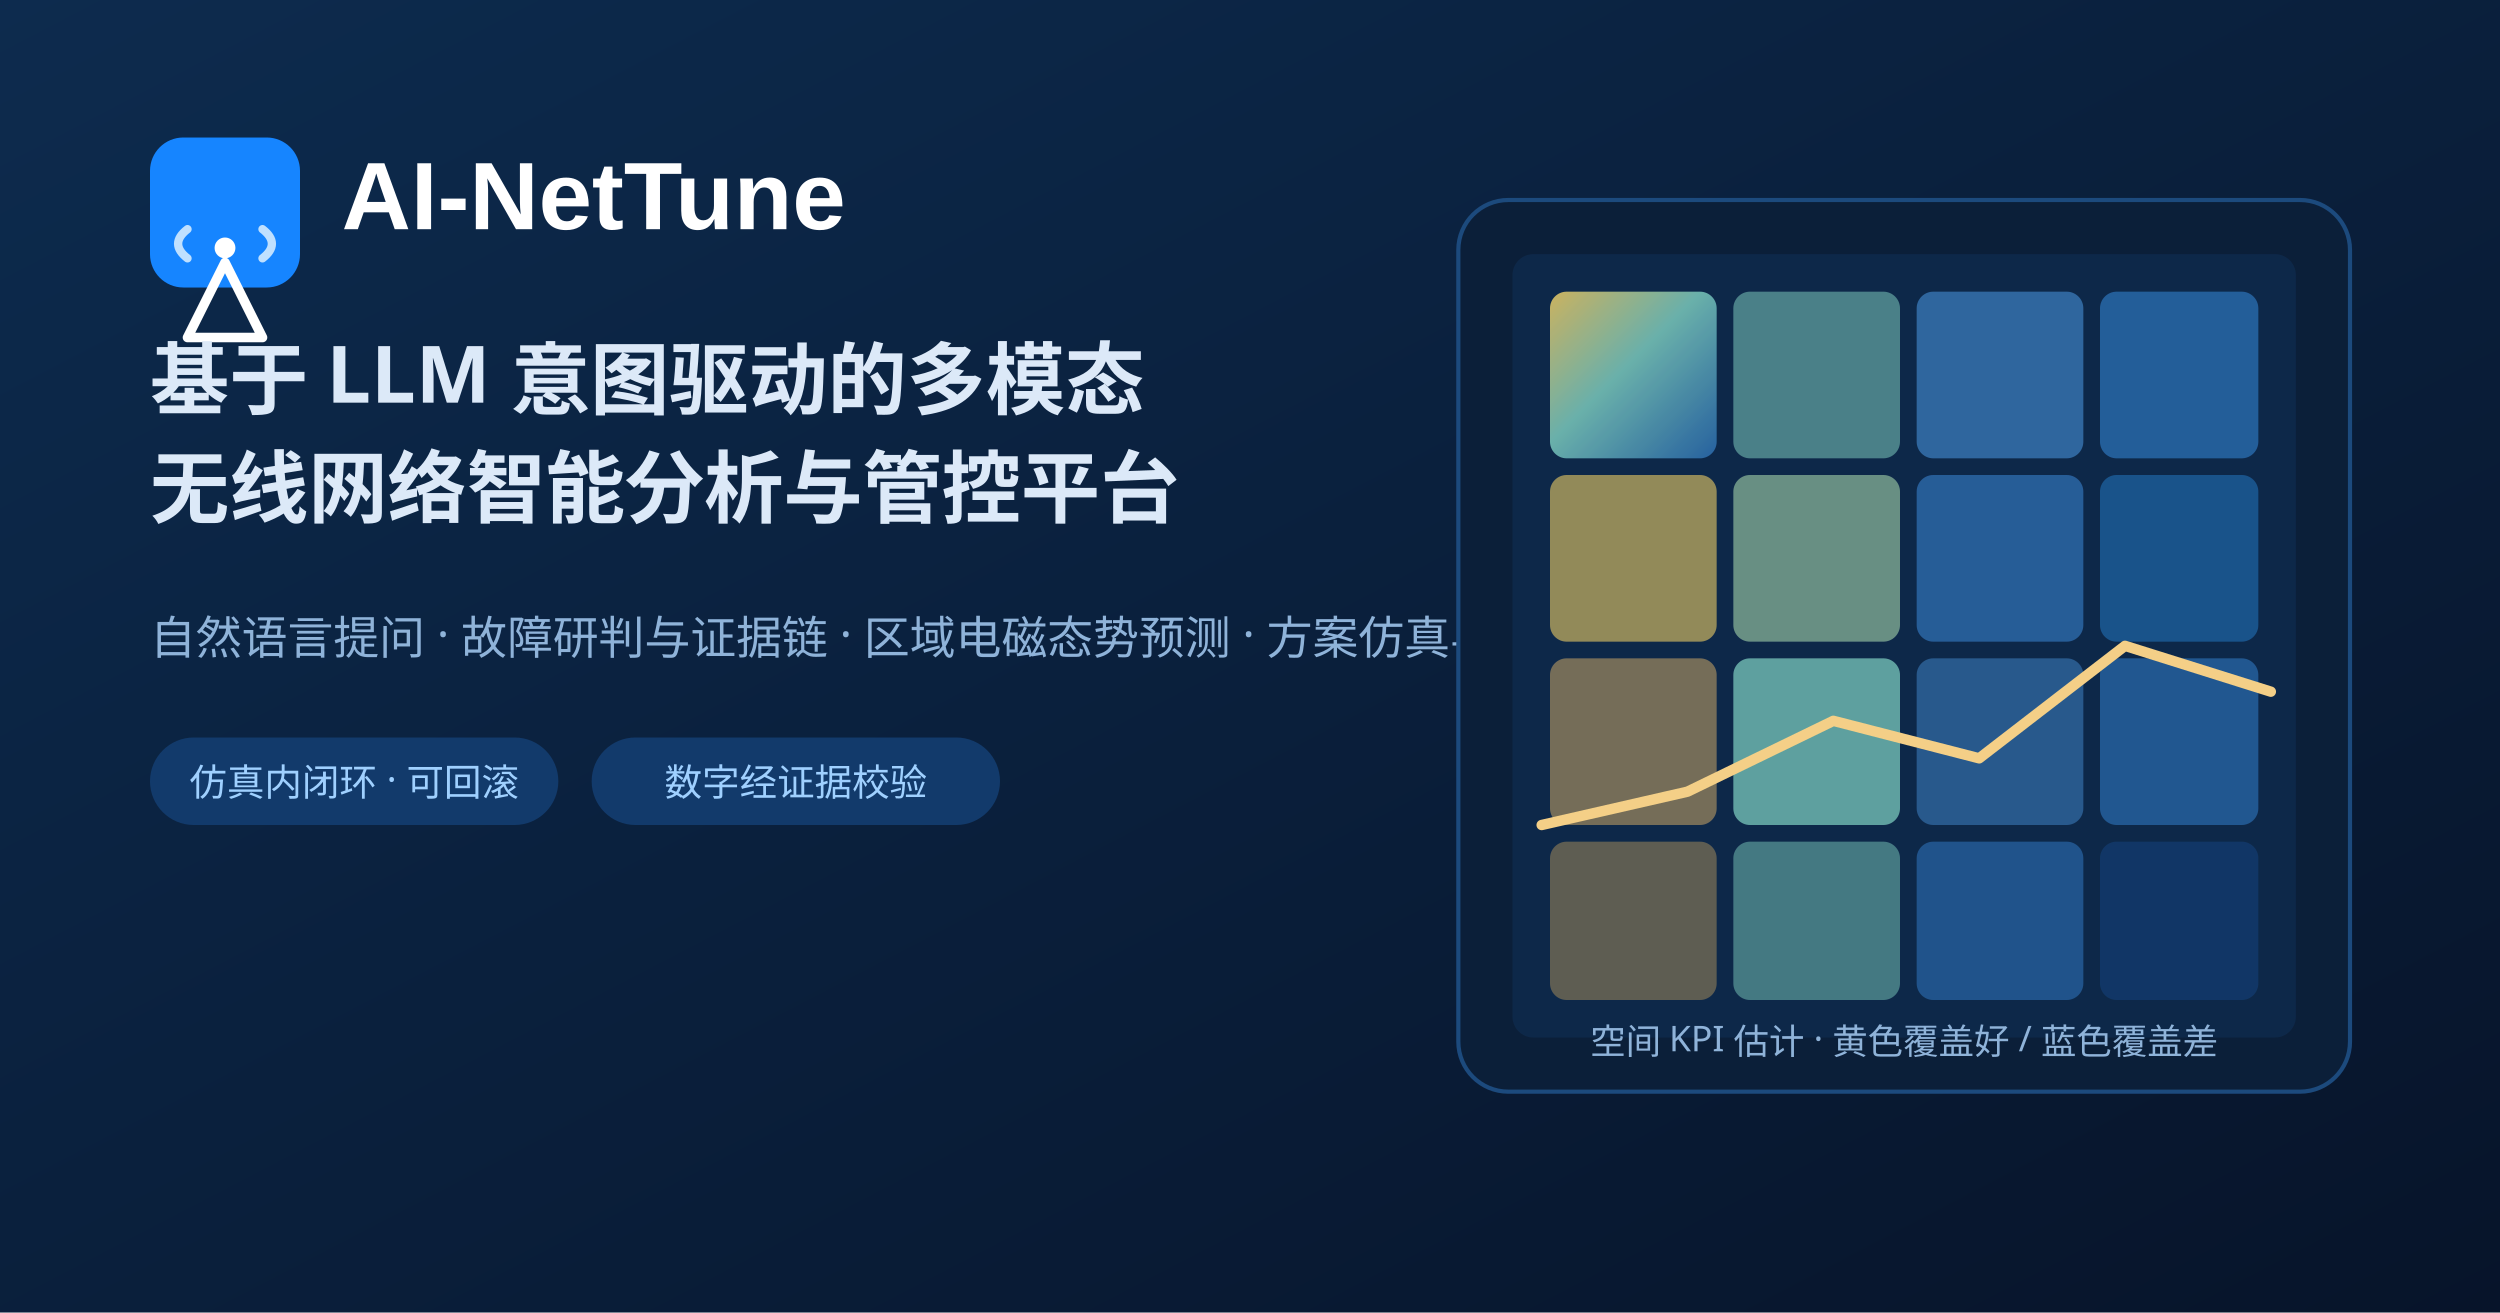
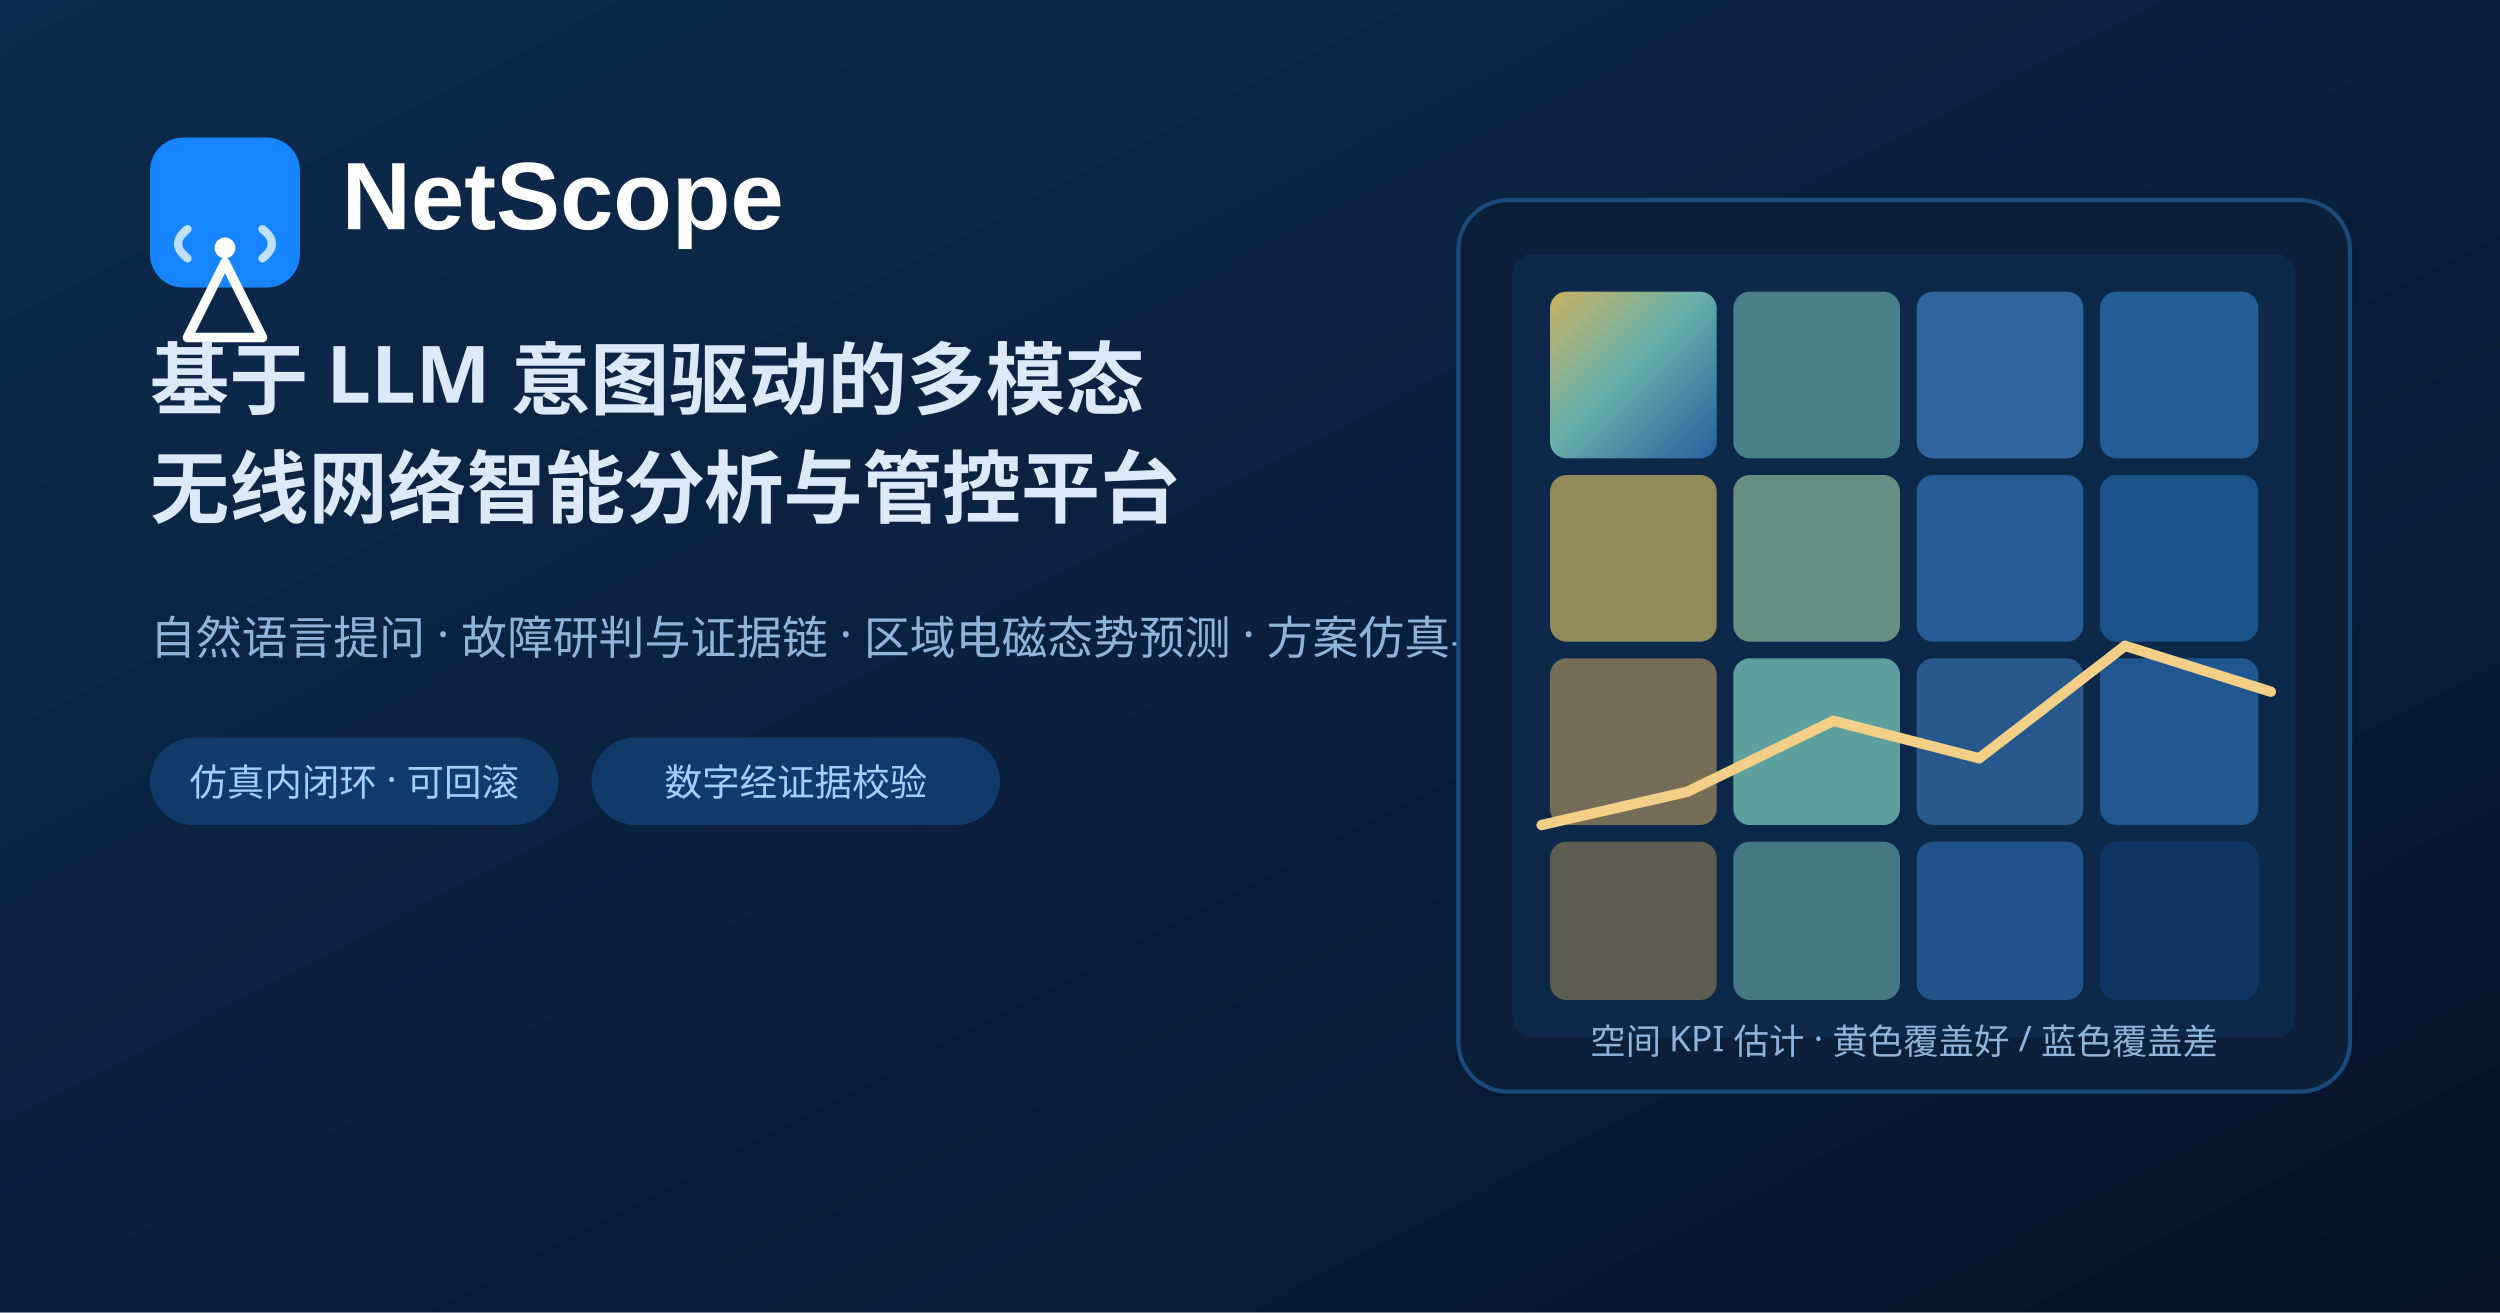
- <svg xmlns="http://www.w3.org/2000/svg" viewBox="0 0 1200 630" width="1200" height="630" role="img" aria-label="AI-NetTune 分享封面">
+ <svg xmlns="http://www.w3.org/2000/svg" viewBox="0 0 1200 630" width="1200" height="630" role="img" aria-label="NetScope 分享封面">
  <defs>
    <linearGradient id="bgOG" x1="0" y1="0" x2="1" y2="1">
      <stop offset="0" stop-color="#0d2b4e" />
      <stop offset="1" stop-color="#07142a" />
    </linearGradient>
    <linearGradient id="heat" x1="0" y1="0" x2="1" y2="1">
      <stop offset="0" stop-color="#f6d365" />
      <stop offset="0.45" stop-color="#7fd1c1" />
      <stop offset="1" stop-color="#2b6fb3" />
    </linearGradient>
  </defs>
  <rect width="1200" height="630" fill="url(#bgOG)" />
  <g transform="translate(72 118)">
    <g transform="translate(0 0)">
      <rect x="0" y="-52" width="72" height="72" rx="16" fill="#1685ff" />
      <path d="M36 8 L18 44 H54 Z" fill="none" stroke="#fff" stroke-width="4.6" stroke-linejoin="round" />
      <circle cx="36" cy="1" r="5" fill="#fff" />
      <path d="M54 -8 Q63 -1 54 6" fill="none" stroke="#bfe0ff" stroke-width="4" stroke-linecap="round" />
      <path d="M18 -8 Q9 -1 18 6" fill="none" stroke="#bfe0ff" stroke-width="4" stroke-linecap="round" />
    </g>
-     <text x="92" y="-8" font-family="Segoe UI, Arial, sans-serif" font-size="46" font-weight="700" fill="#ffffff">AI-NetTune</text>
+     <text x="92" y="-8" font-family="Segoe UI, Arial, sans-serif" font-size="46" font-weight="700" fill="#ffffff">NetScope</text>
    <text x="0" y="78" font-family="Microsoft YaHei, PingFang SC, sans-serif" font-size="38" font-weight="600" fill="#dce9f8">基于 LLM 意图驱动的多模态</text>
    <text x="0" y="130" font-family="Microsoft YaHei, PingFang SC, sans-serif" font-size="38" font-weight="600" fill="#dce9f8">无线网络智能分析与管控平台</text>
    <text x="0" y="196" font-family="Microsoft YaHei, PingFang SC, sans-serif" font-size="22" fill="#8fb3d9">自然语言提问 · 故障研判与证据链 · 区域电磁态势预测 · 方案仿真与闭环</text>
    <g transform="translate(0 236)">
      <rect x="0" y="0" width="196" height="42" rx="21" fill="#123a6b" />
      <text x="98" y="28" text-anchor="middle" font-family="Microsoft YaHei, sans-serif" font-size="18" fill="#9fd0ff">仿真内闭环 · 可回滚</text>
      <rect x="212" y="0" width="196" height="42" rx="21" fill="#123a6b" />
      <text x="310" y="28" text-anchor="middle" font-family="Microsoft YaHei, sans-serif" font-size="18" fill="#9fd0ff">数字经证据校验</text>
    </g>
  </g>
  <g transform="translate(700 96)">
    <rect x="0" y="0" width="428" height="428" rx="24" fill="#0b1f39" stroke="#1c4a7d" stroke-width="2" />
    <g opacity="0.95">
      <rect x="26" y="26" width="376" height="376" rx="10" fill="#123a6b" opacity="0.35" />
      <g>
        <rect x="44" y="44" width="80" height="80" rx="8" fill="url(#heat)" opacity="0.85" />
        <rect x="132" y="44" width="80" height="80" rx="8" fill="#7fd1c1" opacity="0.55" />
        <rect x="220" y="44" width="80" height="80" rx="8" fill="#3f86c9" opacity="0.7" />
        <rect x="308" y="44" width="76" height="80" rx="8" fill="#2b6fb3" opacity="0.8" />
        <rect x="44" y="132" width="80" height="80" rx="8" fill="#f6d365" opacity="0.6" />
        <rect x="132" y="132" width="80" height="80" rx="8" fill="#9fd0a8" opacity="0.65" />
        <rect x="220" y="132" width="80" height="80" rx="8" fill="#4aa3ff" opacity="0.45" />
        <rect x="308" y="132" width="76" height="80" rx="8" fill="#1b5b96" opacity="0.9" />
        <rect x="44" y="220" width="80" height="80" rx="8" fill="#e7b96a" opacity="0.5" />
        <rect x="132" y="220" width="80" height="80" rx="8" fill="#7fd1c1" opacity="0.75" />
        <rect x="220" y="220" width="80" height="80" rx="8" fill="#3f86c9" opacity="0.55" />
        <rect x="308" y="220" width="76" height="80" rx="8" fill="#2b6fb3" opacity="0.7" />
        <rect x="44" y="308" width="80" height="76" rx="8" fill="#c9a45f" opacity="0.45" />
        <rect x="132" y="308" width="80" height="76" rx="8" fill="#7fd1c1" opacity="0.5" />
        <rect x="220" y="308" width="80" height="76" rx="8" fill="#2b6fb3" opacity="0.65" />
        <rect x="308" y="308" width="76" height="76" rx="8" fill="#123a6b" opacity="0.9" />
      </g>
      <path d="M40 300 L110 284 L180 250 L250 268 L320 214 L390 236" fill="none" stroke="#ffd88a" stroke-width="5" stroke-linecap="round" stroke-linejoin="round" />
    </g>
    <text x="214" y="410" text-anchor="middle" font-family="Microsoft YaHei, sans-serif" font-size="17" fill="#8fb3d9">空间 KPI 估计 · 黄色覆盖好 / 蓝色覆盖差</text>
  </g>
</svg>
